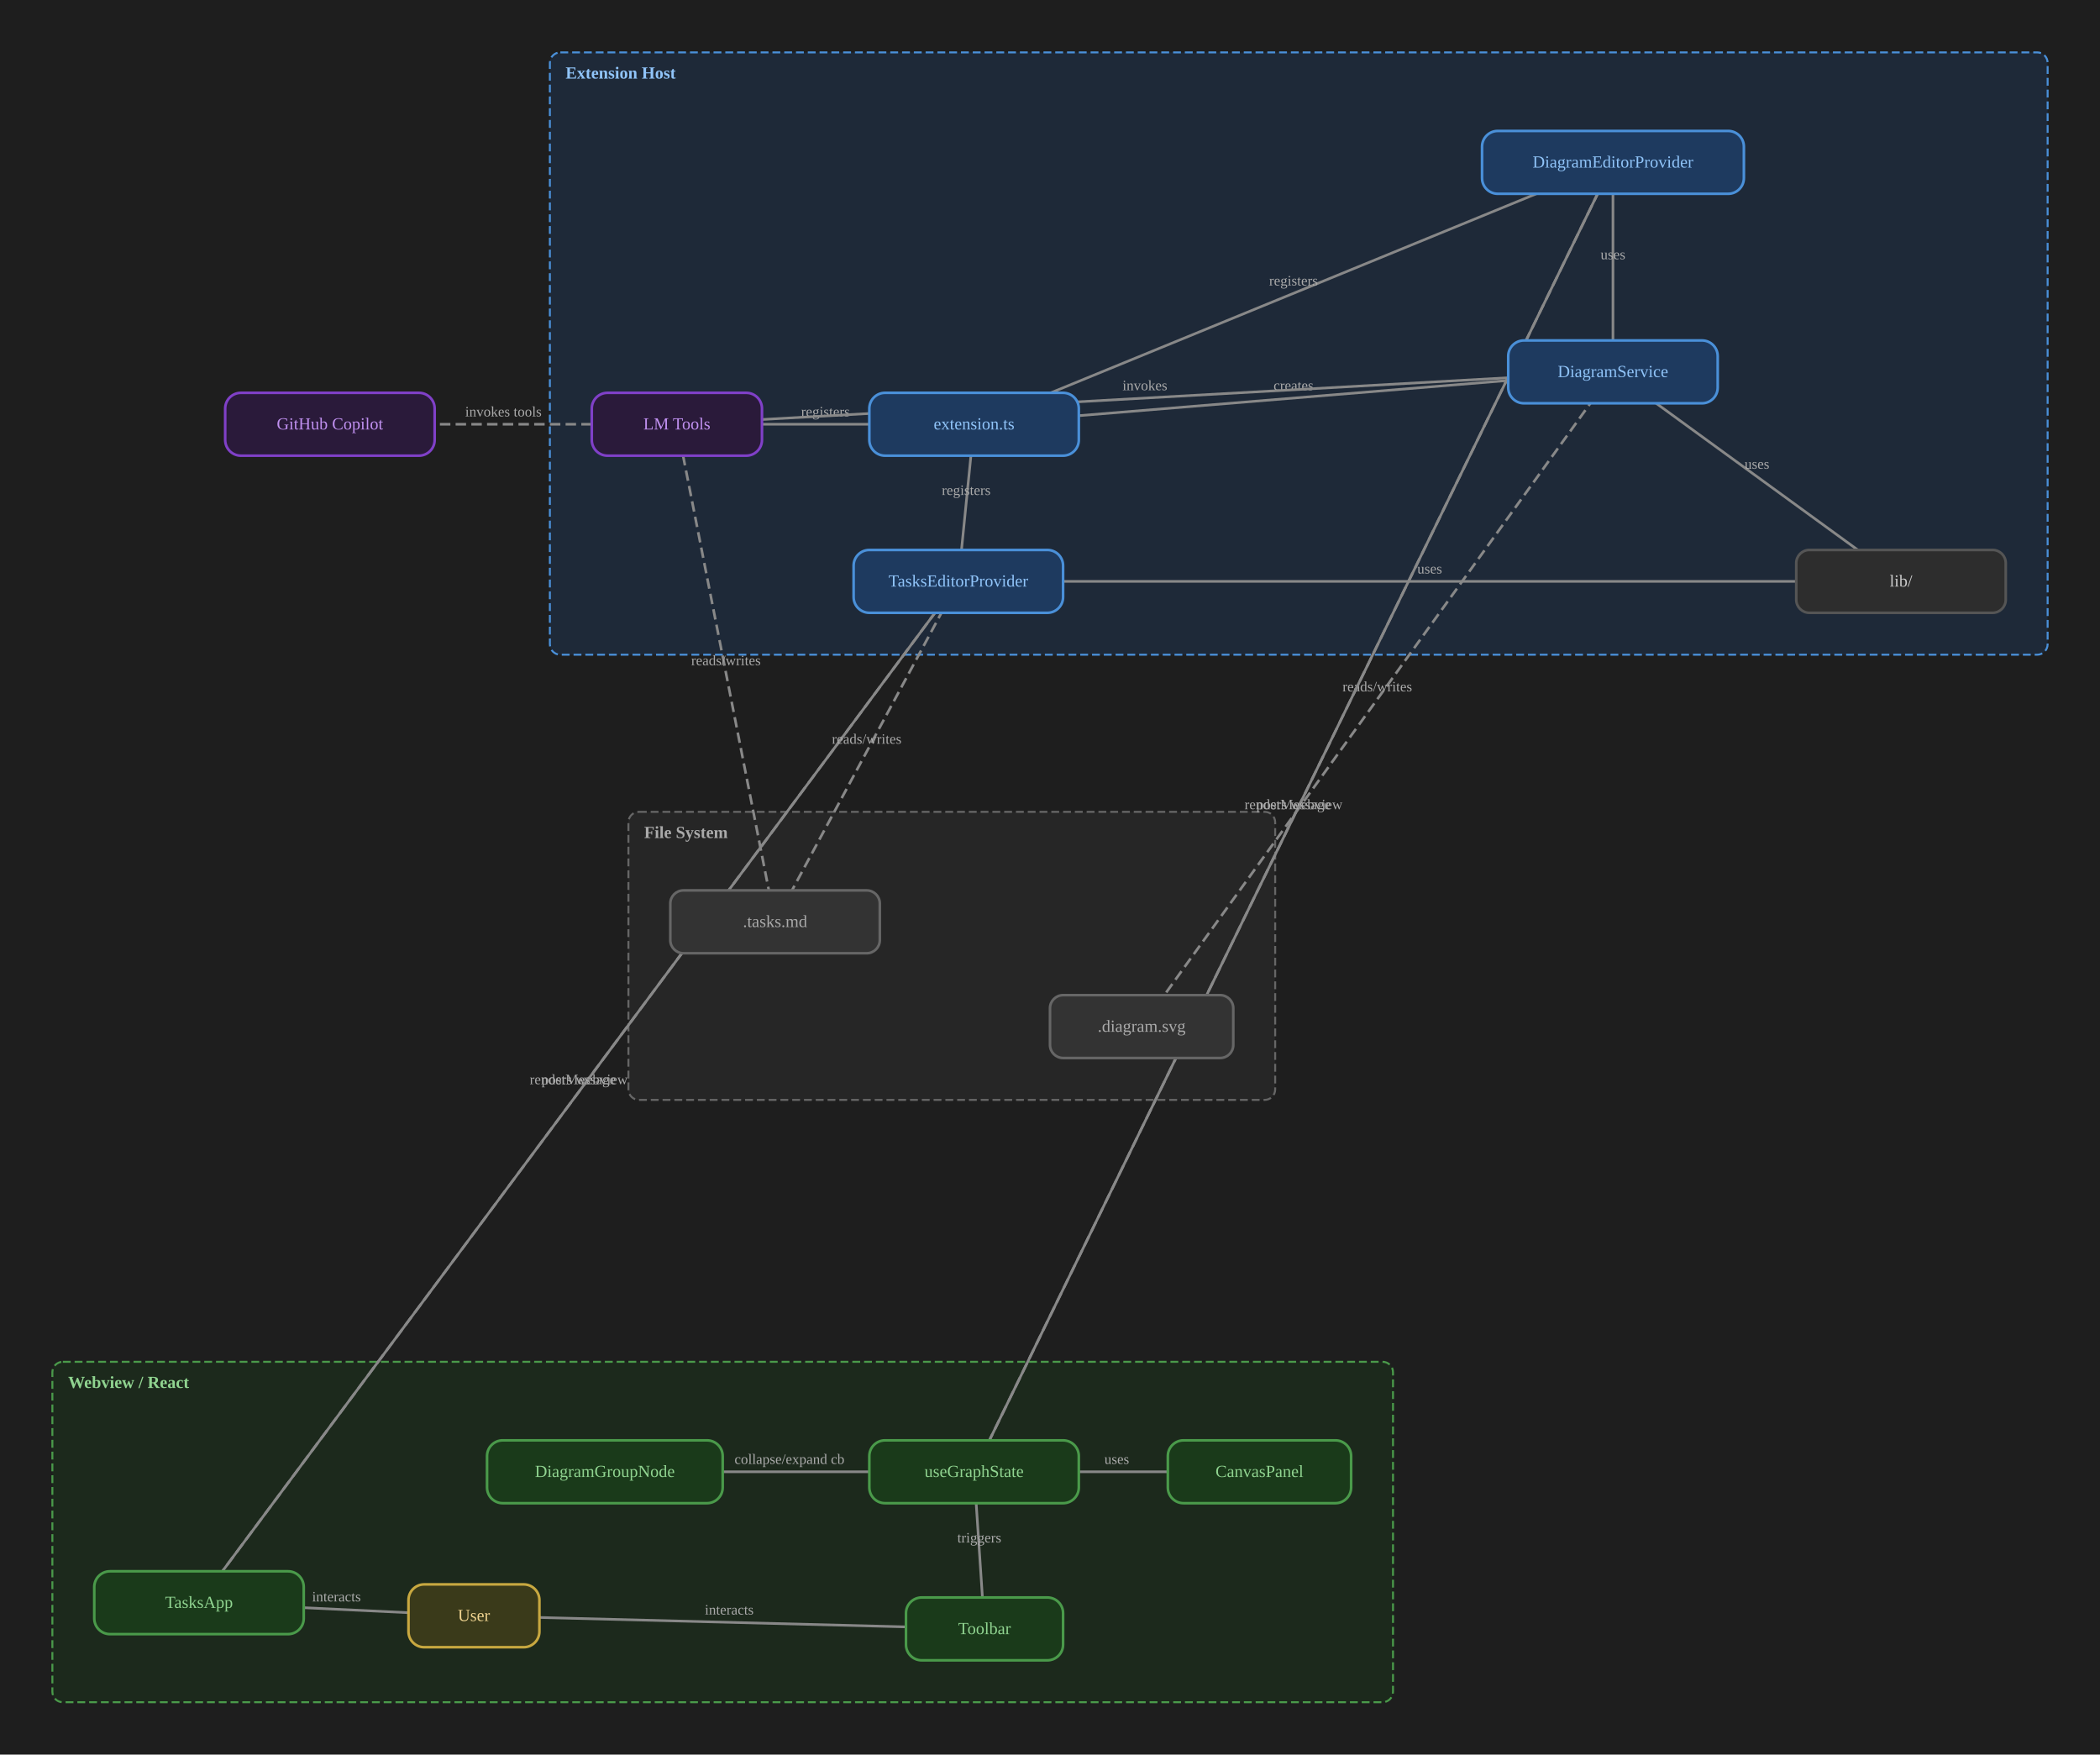
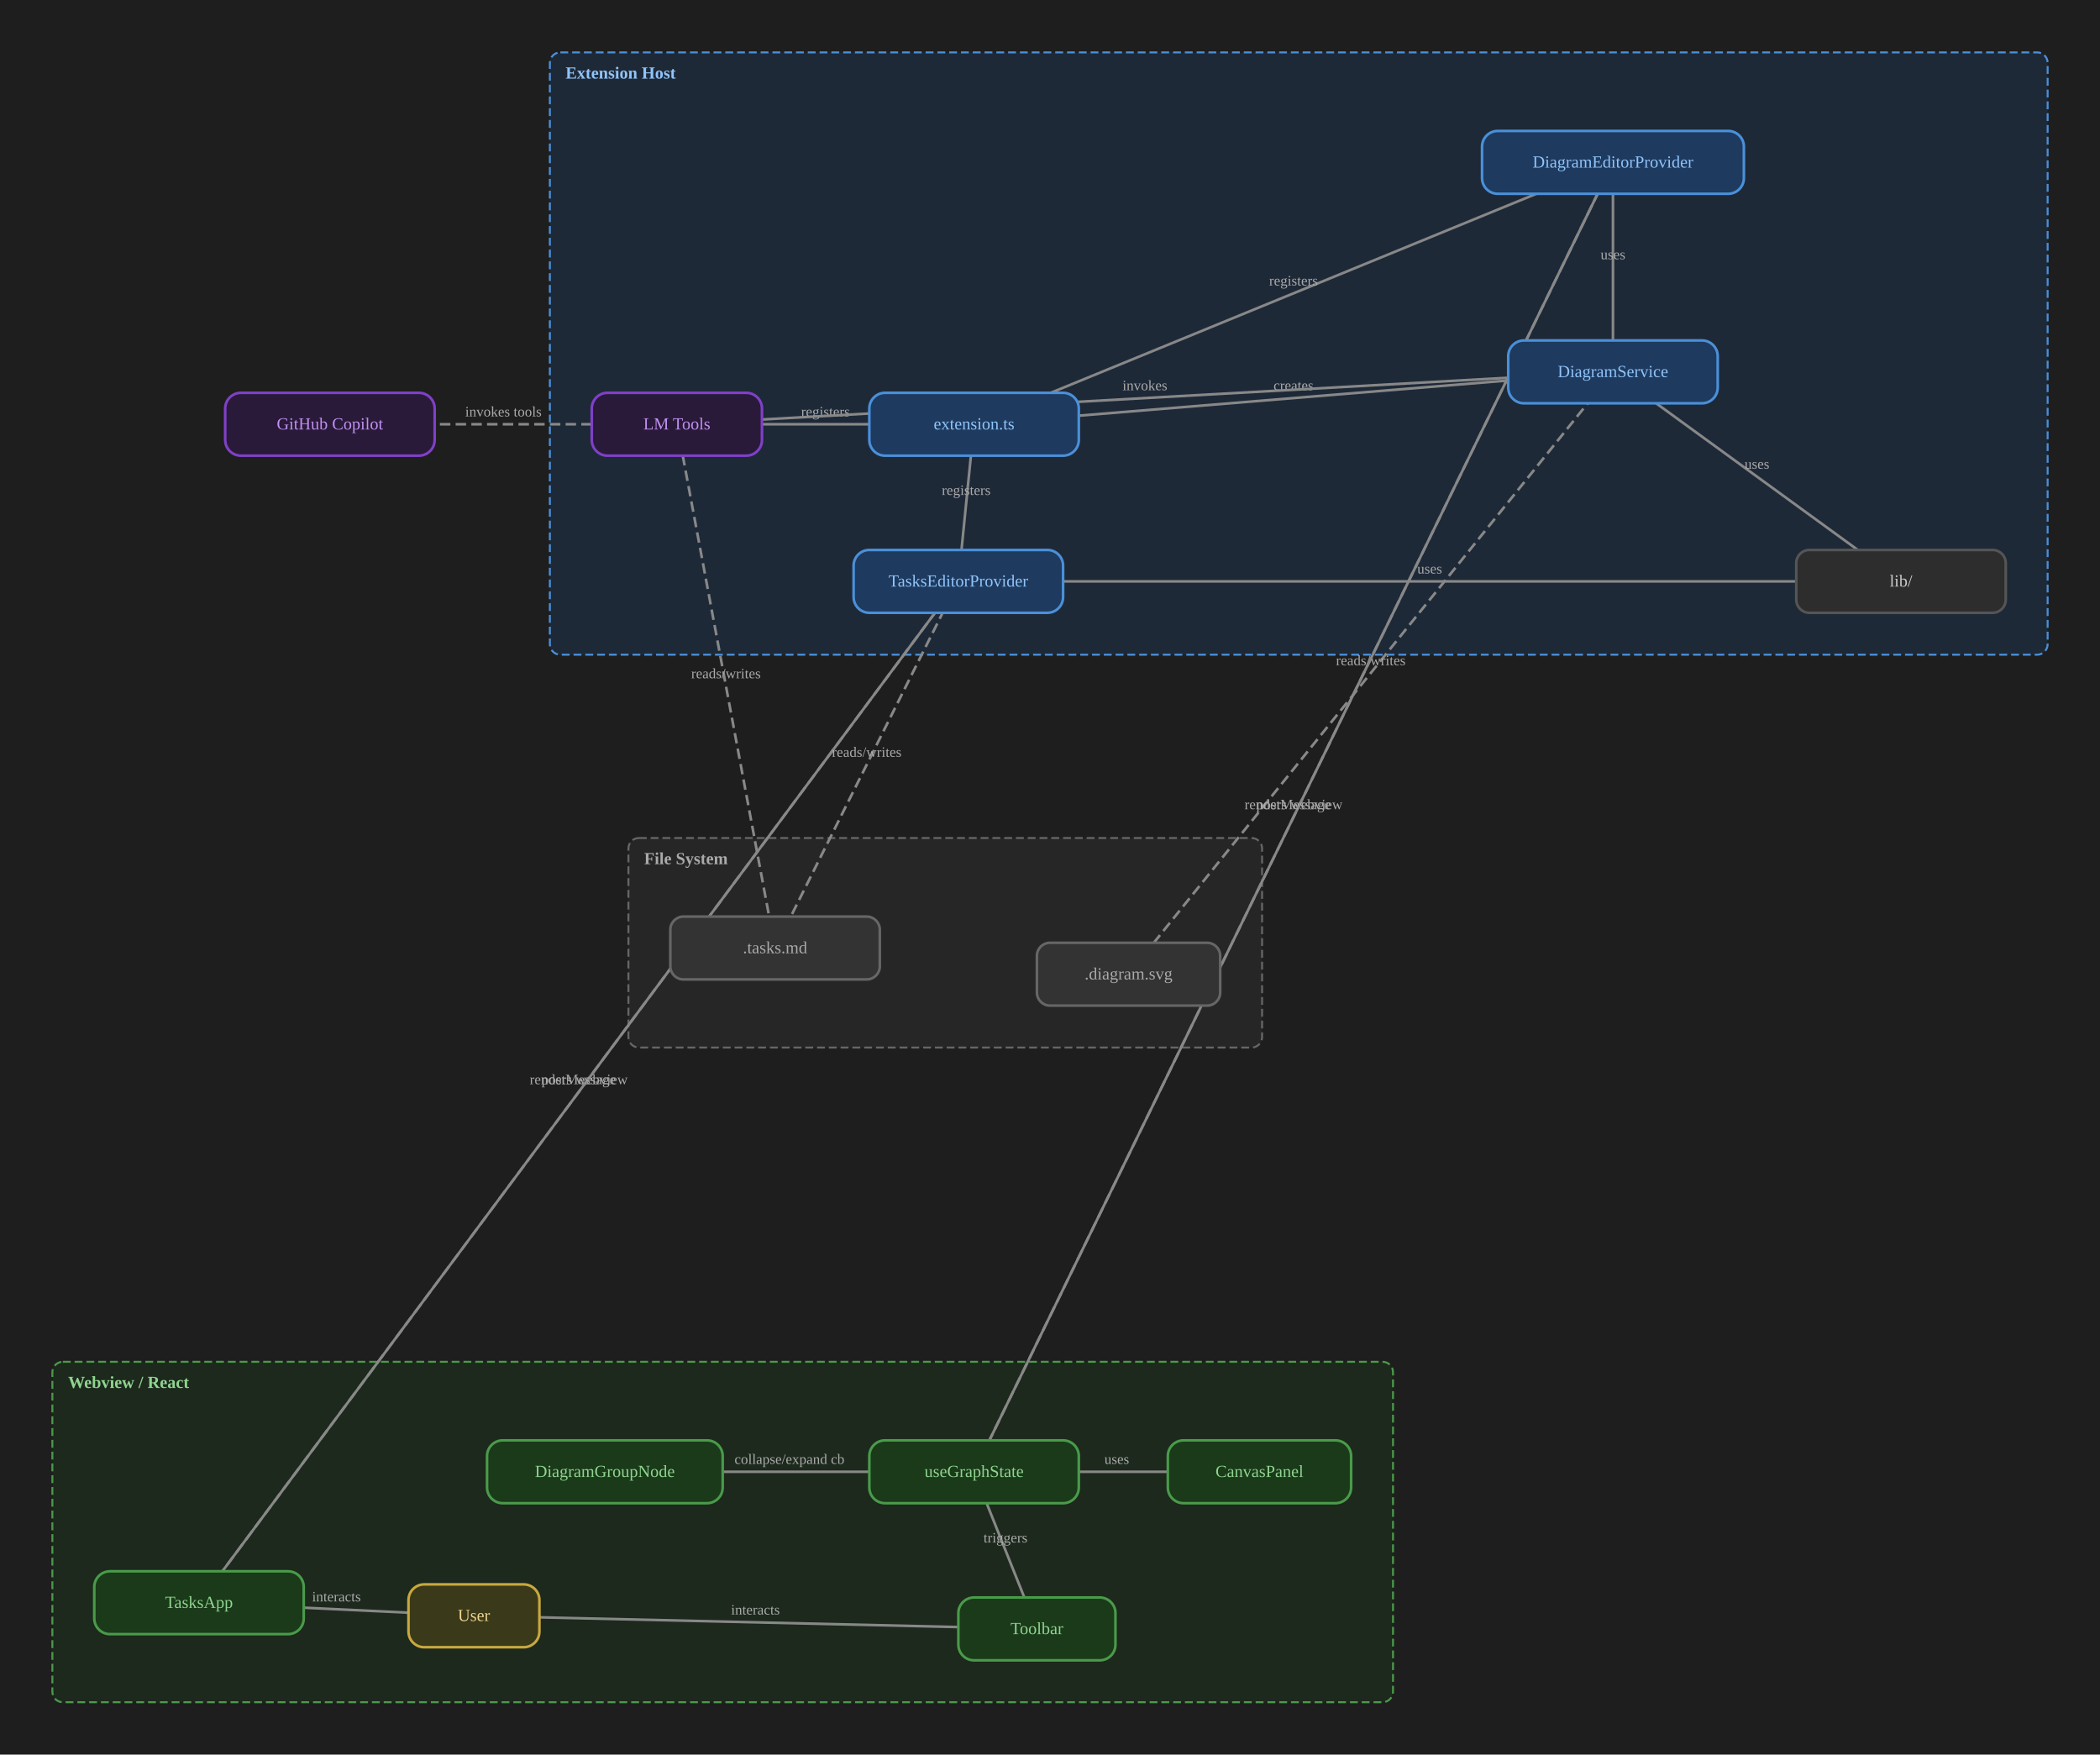
<svg xmlns="http://www.w3.org/2000/svg" viewBox="-252 -720 1604 1340" width="1604" height="1340">
  <rect x="-252" y="-720" width="1604" height="1340" fill="#1e1e1e" />
  <defs>
    <marker id="arrow-normal" markerWidth="10" markerHeight="7" refX="9" refY="3.5" orient="auto">
      <polygon points="0 0, 10 3.5, 0 7" fill="#888" />
    </marker>
    <marker id="arrow-open" markerWidth="10" markerHeight="7" refX="9" refY="3.5" orient="auto">
      <polyline points="0 0, 10 3.5, 0 7" fill="none" stroke="#888" stroke-width="1.5" />
    </marker>
  </defs>
  <g id="group-layer">
    <g id="group-g1">
      <rect x="168" y="-680" width="1144" height="460" rx="8" ry="8" fill="rgba(30,58,95,0.4)" stroke="#4a90d9" stroke-width="1.5" stroke-dasharray="6,3" />
      <text x="180" y="-660" font-size="13" font-weight="bold" fill="#90c4f9">Extension Host</text>
    </g>
    <g id="group-g2">
      <rect x="-212" y="320" width="1024" height="260" rx="8" ry="8" fill="rgba(26,58,26,0.4)" stroke="#4a9a4a" stroke-width="1.5" stroke-dasharray="6,3" />
      <text x="-200" y="340" font-size="13" font-weight="bold" fill="#90d490">Webview / React</text>
    </g>
    <g id="group-g3">
-       <rect x="228" y="-100" width="494" height="220" rx="8" ry="8" fill="rgba(51,51,51,0.4)" stroke="#666" stroke-width="1.5" stroke-dasharray="6,3" />
-       <text x="240" y="-80" font-size="13" font-weight="bold" fill="#aaa">File System</text>
+       <rect x="228" y="-80" width="484" height="160" rx="8" ry="8" fill="rgba(51,51,51,0.4)" stroke="#666" stroke-width="1.5" stroke-dasharray="6,3" />
+       <text x="240" y="-60" font-size="13" font-weight="bold" fill="#aaa">File System</text>
    </g>
  </g>
  <g id="edge-layer">
    <line x1="492" y1="-396" x2="980" y2="-596" stroke="#888" stroke-width="2" marker-end="url(#arrow-normal)" />
    <text x="736" y="-502" text-anchor="middle" fill="#aaa" font-size="11">registers</text>
    <line x1="492" y1="-396" x2="980" y2="-436" stroke="#888" stroke-width="2" marker-end="url(#arrow-normal)" />
    <text x="736" y="-422" text-anchor="middle" fill="#aaa" font-size="11">creates</text>
    <line x1="492" y1="-396" x2="265" y2="-396" stroke="#888" stroke-width="2" marker-end="url(#arrow-normal)" />
    <text x="378.5" y="-402" text-anchor="middle" fill="#aaa" font-size="11">registers</text>
    <line x1="980" y1="-596" x2="980" y2="-436" stroke="#888" stroke-width="2" marker-end="url(#arrow-normal)" />
    <text x="980" y="-522" text-anchor="middle" fill="#aaa" font-size="11">uses</text>
    <line x1="980" y1="-436" x2="1200" y2="-276" stroke="#888" stroke-width="2" marker-end="url(#arrow-normal)" />
    <text x="1090" y="-362" text-anchor="middle" fill="#aaa" font-size="11">uses</text>
-     <line x1="980" y1="-436" x2="620" y2="64" stroke="#888" stroke-width="2" stroke-dasharray="8,4" marker-end="url(#arrow-normal)" />
-     <text x="800" y="-192" text-anchor="middle" fill="#aaa" font-size="11">reads/writes</text>
+     <line x1="980" y1="-436" x2="610" y2="24" stroke="#888" stroke-width="2" stroke-dasharray="8,4" marker-end="url(#arrow-normal)" />
+     <text x="795" y="-212" text-anchor="middle" fill="#aaa" font-size="11">reads/writes</text>
    <line x1="265" y1="-396" x2="980" y2="-436" stroke="#888" stroke-width="2" marker-end="url(#arrow-normal)" />
    <text x="622.5" y="-422" text-anchor="middle" fill="#aaa" font-size="11">invokes</text>
    <line x1="0" y1="-396" x2="265" y2="-396" stroke="#888" stroke-width="2" stroke-dasharray="8,4" marker-end="url(#arrow-open)" />
    <text x="132.5" y="-402" text-anchor="middle" fill="#aaa" font-size="11">invokes tools</text>
    <line x1="980" y1="-596" x2="492" y2="404" stroke="#888" stroke-width="2" marker-end="url(#arrow-normal)" />
    <text x="736" y="-102" text-anchor="middle" fill="#aaa" font-size="11">renders webview</text>
    <line x1="492" y1="404" x2="980" y2="-596" stroke="#888" stroke-width="2" stroke-dasharray="8,4" marker-end="url(#arrow-normal)" />
    <text x="736" y="-102" text-anchor="middle" fill="#aaa" font-size="11">postMessage</text>
-     <line x1="500" y1="524" x2="492" y2="404" stroke="#888" stroke-width="2" marker-end="url(#arrow-normal)" />
-     <text x="496" y="458" text-anchor="middle" fill="#aaa" font-size="11">triggers</text>
+     <line x1="540" y1="524" x2="492" y2="404" stroke="#888" stroke-width="2" marker-end="url(#arrow-normal)" />
+     <text x="516" y="458" text-anchor="middle" fill="#aaa" font-size="11">triggers</text>
    <line x1="710" y1="404" x2="492" y2="404" stroke="#888" stroke-width="2" marker-end="url(#arrow-normal)" />
    <text x="601" y="398" text-anchor="middle" fill="#aaa" font-size="11">uses</text>
-     <line x1="110" y1="514" x2="500" y2="524" stroke="#888" stroke-width="2" marker-end="url(#arrow-open)" />
-     <text x="305" y="513" text-anchor="middle" fill="#aaa" font-size="11">interacts</text>
+     <line x1="110" y1="514" x2="540" y2="524" stroke="#888" stroke-width="2" marker-end="url(#arrow-open)" />
+     <text x="325" y="513" text-anchor="middle" fill="#aaa" font-size="11">interacts</text>
    <line x1="210" y1="404" x2="492" y2="404" stroke="#888" stroke-width="2" marker-end="url(#arrow-normal)" />
    <text x="351" y="398" text-anchor="middle" fill="#aaa" font-size="11">collapse/expand cb</text>
    <line x1="492" y1="-396" x2="480" y2="-276" stroke="#888" stroke-width="2" marker-end="url(#arrow-normal)" />
    <text x="486" y="-342" text-anchor="middle" fill="#aaa" font-size="11">registers</text>
    <line x1="480" y1="-276" x2="-100" y2="504" stroke="#888" stroke-width="2" marker-end="url(#arrow-normal)" />
    <text x="190" y="108" text-anchor="middle" fill="#aaa" font-size="11">renders webview</text>
    <line x1="-100" y1="504" x2="480" y2="-276" stroke="#888" stroke-width="2" stroke-dasharray="8,4" marker-end="url(#arrow-normal)" />
    <text x="190" y="108" text-anchor="middle" fill="#aaa" font-size="11">postMessage</text>
    <line x1="480" y1="-276" x2="1200" y2="-276" stroke="#888" stroke-width="2" marker-end="url(#arrow-normal)" />
    <text x="840" y="-282" text-anchor="middle" fill="#aaa" font-size="11">uses</text>
-     <line x1="480" y1="-276" x2="340" y2="-16" stroke="#888" stroke-width="2" stroke-dasharray="8,4" marker-end="url(#arrow-normal)" />
-     <text x="410" y="-152" text-anchor="middle" fill="#aaa" font-size="11">reads/writes</text>
-     <line x1="265" y1="-396" x2="340" y2="-16" stroke="#888" stroke-width="2" stroke-dasharray="8,4" marker-end="url(#arrow-normal)" />
-     <text x="302.5" y="-212" text-anchor="middle" fill="#aaa" font-size="11">reads/writes</text>
+     <line x1="480" y1="-276" x2="340" y2="4" stroke="#888" stroke-width="2" stroke-dasharray="8,4" marker-end="url(#arrow-normal)" />
+     <text x="410" y="-142" text-anchor="middle" fill="#aaa" font-size="11">reads/writes</text>
+     <line x1="265" y1="-396" x2="340" y2="4" stroke="#888" stroke-width="2" stroke-dasharray="8,4" marker-end="url(#arrow-normal)" />
+     <text x="302.5" y="-202" text-anchor="middle" fill="#aaa" font-size="11">reads/writes</text>
    <line x1="110" y1="514" x2="-100" y2="504" stroke="#888" stroke-width="2" marker-end="url(#arrow-normal)" />
    <text x="5" y="503" text-anchor="middle" fill="#aaa" font-size="11">interacts</text>
  </g>
  <g id="node-layer">
    <g transform="translate(412,-420)">
      <rect width="160" height="48" rx="12" ry="12" fill="#1e3a5f" stroke="#4a90d9" stroke-width="2" />
      <text x="80" y="25" text-anchor="middle" dominant-baseline="middle" fill="#90c4f9" font-size="13">extension.ts</text>
    </g>
    <g transform="translate(880,-620)">
      <rect width="200" height="48" rx="12" ry="12" fill="#1e3a5f" stroke="#4a90d9" stroke-width="2" />
      <text x="100" y="25" text-anchor="middle" dominant-baseline="middle" fill="#90c4f9" font-size="13">DiagramEditorProvider</text>
    </g>
    <g transform="translate(900,-460)">
      <rect width="160" height="48" rx="12" ry="12" fill="#1e3a5f" stroke="#4a90d9" stroke-width="2" />
      <text x="80" y="25" text-anchor="middle" dominant-baseline="middle" fill="#90c4f9" font-size="13">DiagramService</text>
    </g>
    <g transform="translate(200,-420)">
      <rect width="130" height="48" rx="12" ry="12" fill="#2a1a3a" stroke="#8040c8" stroke-width="2" />
      <text x="65" y="25" text-anchor="middle" dominant-baseline="middle" fill="#c090f0" font-size="13">LM Tools</text>
    </g>
    <g transform="translate(1120,-300)">
      <rect width="160" height="48" rx="10" ry="10" fill="#2d2d2d" stroke="#555" stroke-width="2" />
      <text x="80" y="25" text-anchor="middle" dominant-baseline="middle" fill="#ccc" font-size="13">lib/</text>
    </g>
-     <g transform="translate(550,40)">
+     <g transform="translate(540,0)">
      <rect width="140" height="48" rx="10" ry="10" fill="#333" stroke="#666" stroke-width="2" />
      <text x="70" y="25" text-anchor="middle" dominant-baseline="middle" fill="#aaa" font-size="13">.diagram.svg</text>
    </g>
    <g transform="translate(412,380)">
      <rect width="160" height="48" rx="12" ry="12" fill="#1a3a1a" stroke="#4a9a4a" stroke-width="2" />
      <text x="80" y="25" text-anchor="middle" dominant-baseline="middle" fill="#90d490" font-size="13">useGraphState</text>
    </g>
    <g transform="translate(640,380)">
      <rect width="140" height="48" rx="12" ry="12" fill="#1a3a1a" stroke="#4a9a4a" stroke-width="2" />
      <text x="70" y="25" text-anchor="middle" dominant-baseline="middle" fill="#90d490" font-size="13">CanvasPanel</text>
    </g>
-     <g transform="translate(440,500)">
+     <g transform="translate(480,500)">
      <rect width="120" height="48" rx="12" ry="12" fill="#1a3a1a" stroke="#4a9a4a" stroke-width="2" />
      <text x="60" y="25" text-anchor="middle" dominant-baseline="middle" fill="#90d490" font-size="13">Toolbar</text>
    </g>
    <g transform="translate(120,380)">
      <rect width="180" height="48" rx="12" ry="12" fill="#1a3a1a" stroke="#4a9a4a" stroke-width="2" />
      <text x="90" y="25" text-anchor="middle" dominant-baseline="middle" fill="#90d490" font-size="13">DiagramGroupNode</text>
    </g>
    <g transform="translate(60,490)">
      <rect width="100" height="48" rx="12" ry="12" fill="#3a3a1a" stroke="#c8a840" stroke-width="2" />
      <text x="50" y="25" text-anchor="middle" dominant-baseline="middle" fill="#f0d490" font-size="13">User</text>
    </g>
    <g transform="translate(-80,-420)">
      <rect width="160" height="48" rx="12" ry="12" fill="#2a1a3a" stroke="#8040c8" stroke-width="2" />
      <text x="80" y="25" text-anchor="middle" dominant-baseline="middle" fill="#c090f0" font-size="13">GitHub Copilot</text>
    </g>
    <g transform="translate(400,-300)">
      <rect width="160" height="48" rx="12" ry="12" fill="#1e3a5f" stroke="#4a90d9" stroke-width="2" />
      <text x="80" y="25" text-anchor="middle" dominant-baseline="middle" fill="#90c4f9" font-size="13">TasksEditorProvider</text>
    </g>
    <g transform="translate(-180,480)">
      <rect width="160" height="48" rx="12" ry="12" fill="#1a3a1a" stroke="#4a9a4a" stroke-width="2" />
      <text x="80" y="25" text-anchor="middle" dominant-baseline="middle" fill="#90d490" font-size="13">TasksApp</text>
    </g>
-     <g transform="translate(260,-40)">
+     <g transform="translate(260,-20)">
      <rect width="160" height="48" rx="10" ry="10" fill="#333" stroke="#666" stroke-width="2" />
      <text x="80" y="25" text-anchor="middle" dominant-baseline="middle" fill="#aaa" font-size="13">.tasks.md</text>
    </g>
  </g>
  <g id="text-layer" />
  <g id="image-layer" />
</svg>
